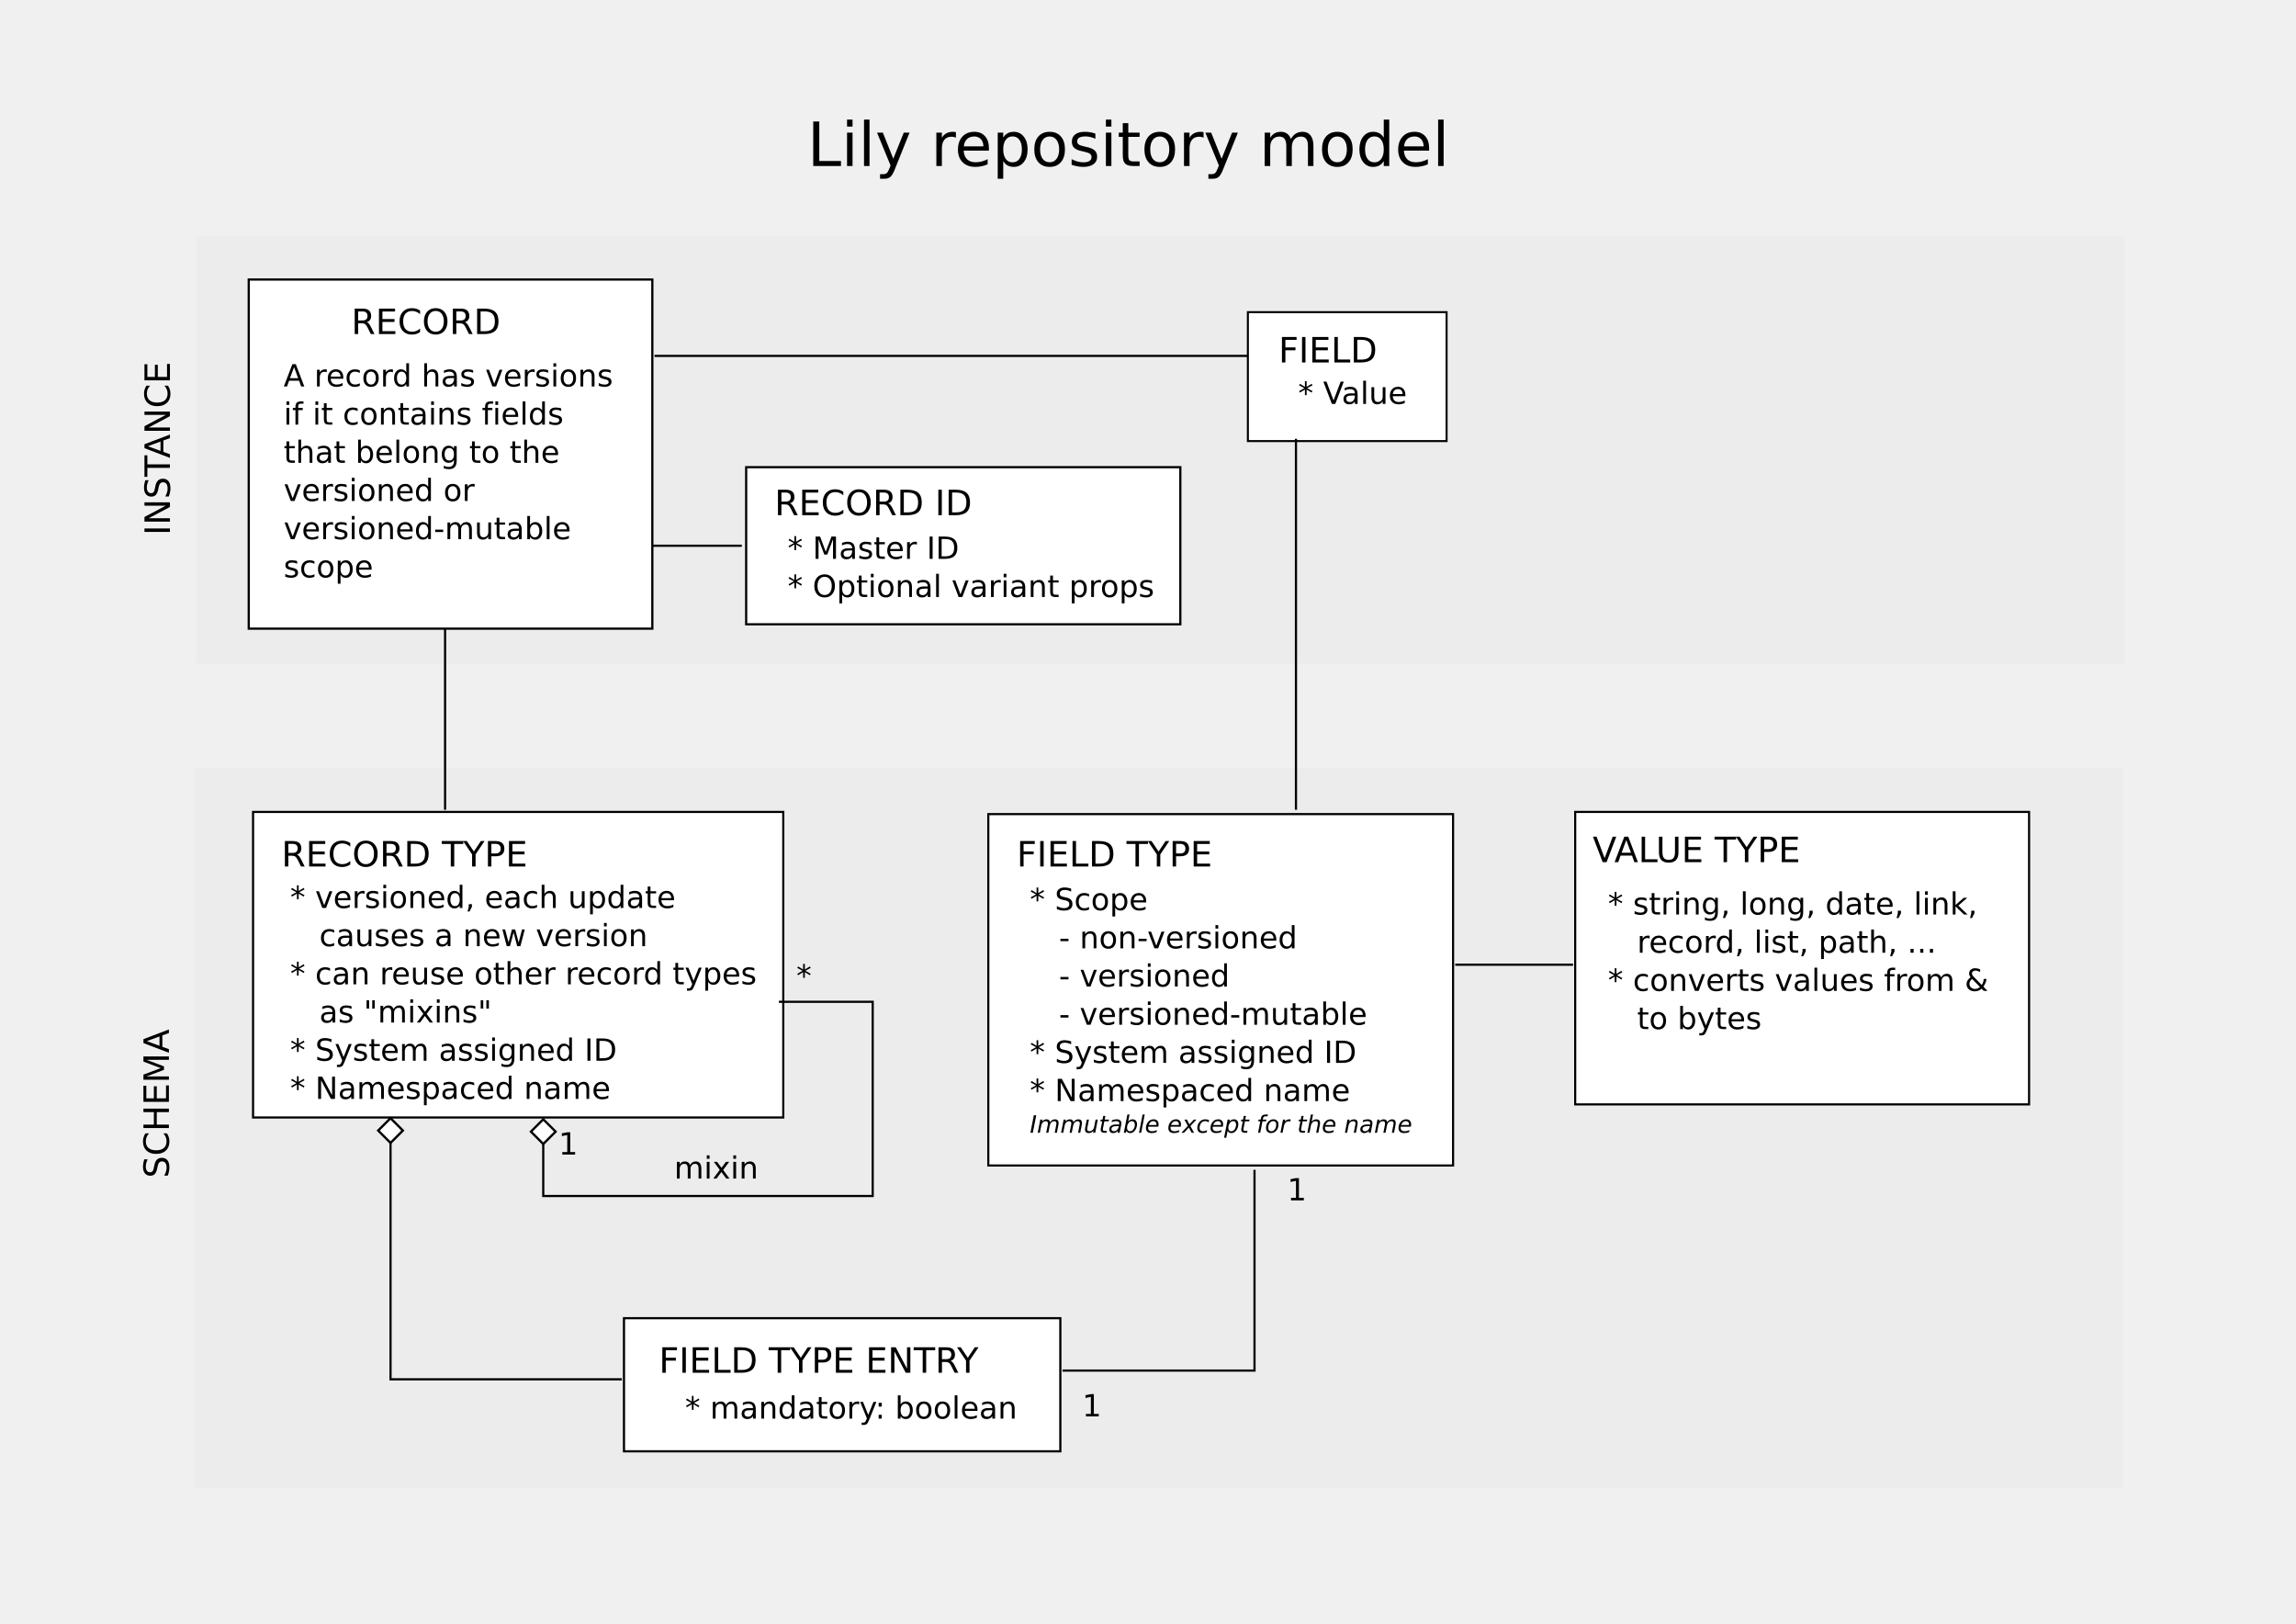
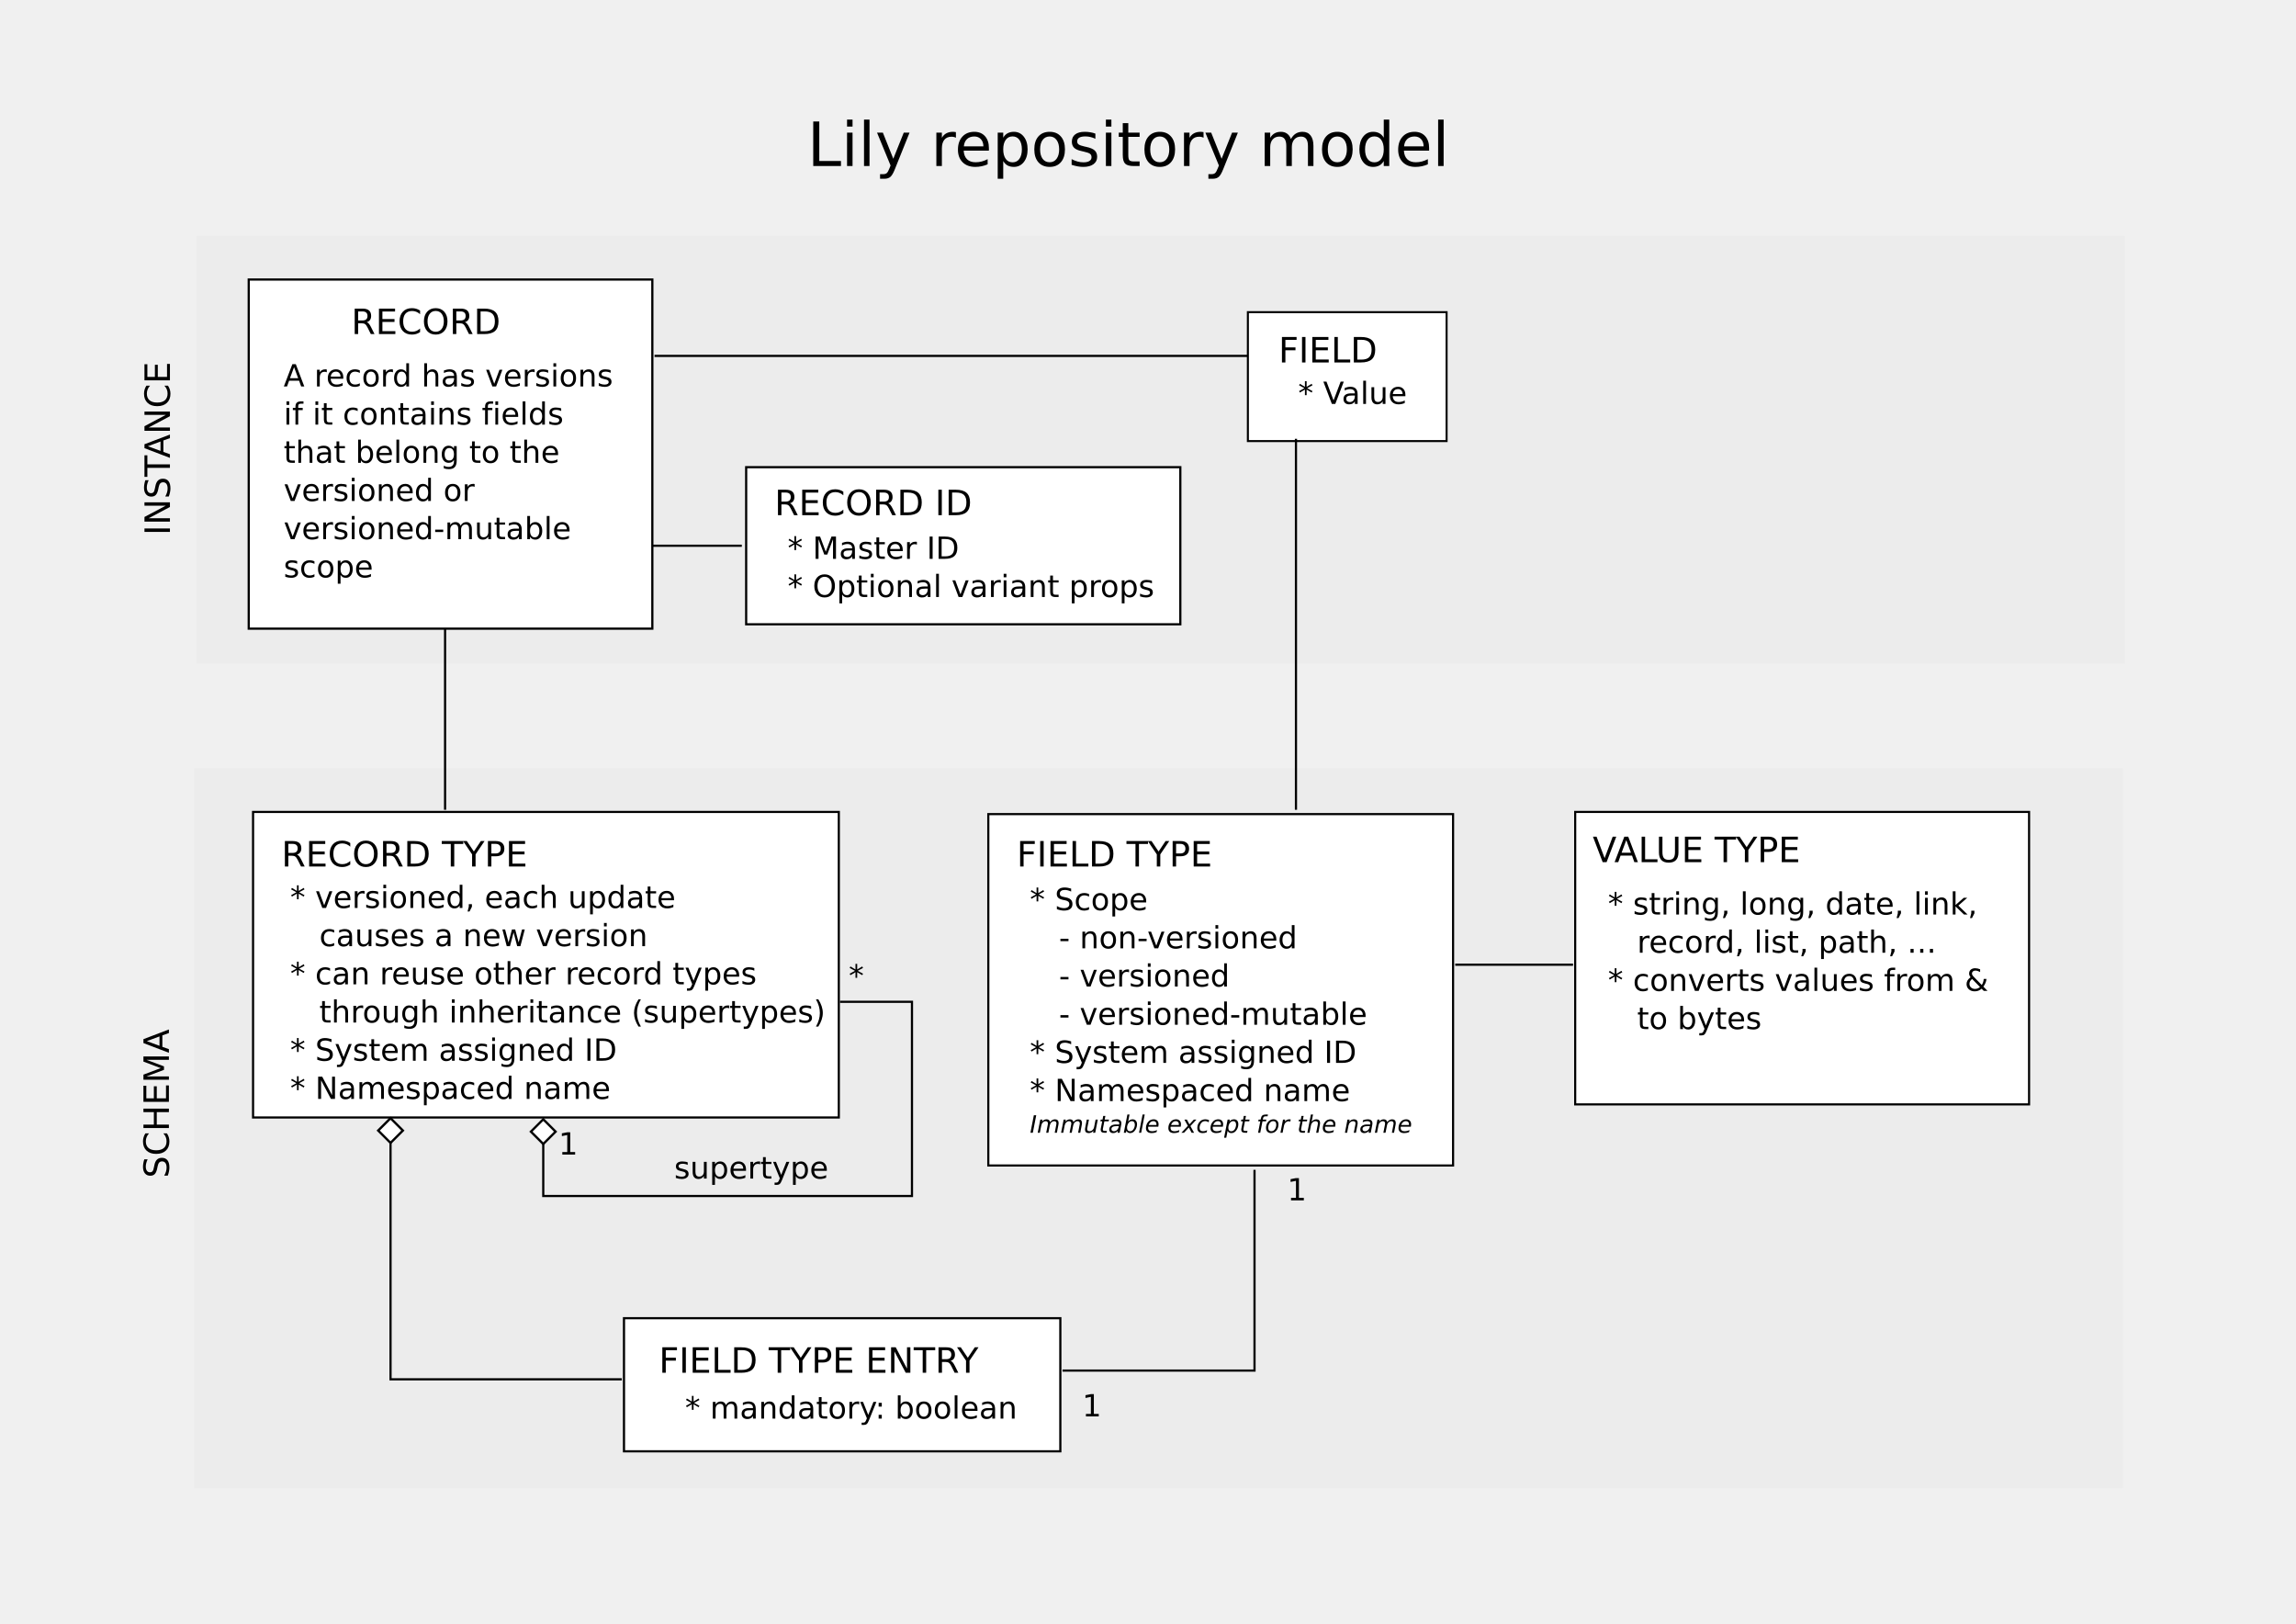
<svg xmlns="http://www.w3.org/2000/svg" width="1052.362" height="744.094" id="svg4011" version="1.1">
  <defs id="defs4013">
    <marker orient="auto" refY="0.0" refX="0.0" id="EmptyDiamondL" style="overflow:visible">
      <path id="path4734" d="M 0,-7.071 L -7.071,0 L 0,7.071 L 7.071,0 L 0,-7.071 z " style="fill-rule:evenodd;fill:#FFFFFF;stroke:#000000;stroke-width:1.0pt;marker-start:none" transform="scale(0.8)" />
    </marker>
  </defs>
  <g id="layer2" />
  <g id="layer1" transform="translate(0,-308.2677)">
    <rect y="660.362" x="89" height="330" width="884" id="rect5359" style="fill:#ececec;fill-opacity:1;stroke:#000000;stroke-width:0;stroke-miterlimit:4;stroke-opacity:1;stroke-dasharray:none;stroke-dashoffset:0" />
    <rect style="fill:#ececec;fill-opacity:1;stroke:#000000;stroke-width:0;stroke-miterlimit:4;stroke-opacity:1;stroke-dasharray:none;stroke-dashoffset:0" id="rect5357" width="884" height="196" x="90" y="416.362" />
    <rect style="fill:#ffffff;stroke:#000000;stroke-width:0.97;stroke-miterlimit:4;stroke-opacity:1;stroke-dasharray:none" id="rect5318" width="208.03" height="134.03" x="721.985" y="680.347" />
    <rect style="fill:#ffffff;stroke:#000000;stroke-width:1;stroke-miterlimit:4;stroke-opacity:1;stroke-dasharray:none" id="rect5094" width="200" height="61" x="286" y="912.362" />
    <rect style="fill:#ffffff;stroke:#000000;stroke-width:0.973;stroke-miterlimit:4;stroke-opacity:1;stroke-dasharray:none" id="rect5084" width="213.027" height="161.027" x="452.987" y="681.349" />
    <rect style="fill:#ffffff;stroke:#000000;stroke-width:1.009;stroke-miterlimit:4;stroke-opacity:1;stroke-dasharray:none" id="rect5343" width="184.991" height="159.991" x="114.005" y="436.367" />
    <text xml:space="preserve" style="font-size:40px;font-style:normal;font-weight:normal;fill:#000000;fill-opacity:1;stroke:none;font-family:Bitstream Vera Sans" x="161" y="461.362" id="text4021">
      <tspan id="tspan4023" x="161" y="461.362" style="font-size:16px">RECORD</tspan>
    </text>
    <text xml:space="preserve" style="font-size:14px;font-style:normal;font-weight:normal;fill:#000000;fill-opacity:1;stroke:none;font-family:Bitstream Vera Sans" x="130" y="485.362" id="text4025">
      <tspan id="tspan4027" x="130" y="485.362">A record has versions</tspan>
      <tspan x="130" y="502.862" id="tspan4029">if it contains fields</tspan>
      <tspan x="130" y="520.362" id="tspan4031">that belong to the</tspan>
      <tspan x="130" y="537.862" id="tspan5339">versioned or</tspan>
      <tspan x="130" y="555.362" id="tspan5341">versioned-mutable</tspan>
      <tspan x="130" y="572.862" id="tspan4033">scope</tspan>
    </text>
    <rect style="fill:#ffffff;stroke:#000000;stroke-width:0.92;stroke-miterlimit:4;stroke-opacity:1;stroke-dasharray:none" id="rect5345" width="91.08" height="59.08" x="571.96" y="451.322" />
    <text id="text4035" y="474.362" x="586" style="font-size:40px;font-style:normal;font-weight:normal;fill:#000000;fill-opacity:1;stroke:none;font-family:Bitstream Vera Sans" xml:space="preserve">
      <tspan style="font-size:16px" y="474.362" x="586" id="tspan4037">FIELD</tspan>
    </text>
    <rect style="fill:#ffffff;stroke:#000000;stroke-opacity:1" id="rect5329" width="199" height="72" x="342" y="522.362" />
    <text xml:space="preserve" style="font-size:40px;font-style:normal;font-weight:normal;fill:#000000;fill-opacity:1;stroke:none;font-family:Bitstream Vera Sans" x="355" y="544.362" id="text4039">
      <tspan id="tspan4041" x="355" y="544.362" style="font-size:16px">RECORD ID</tspan>
    </text>
    <text xml:space="preserve" style="font-size:14px;font-style:normal;font-weight:normal;fill:#000000;fill-opacity:1;stroke:none;font-family:Bitstream Vera Sans" x="595" y="493.362" id="text4043">
      <tspan id="tspan4045" x="595" y="493.362">* Value</tspan>
    </text>
    <text xml:space="preserve" style="font-size:14px;font-style:normal;font-weight:normal;fill:#000000;fill-opacity:1;stroke:none;font-family:Bitstream Vera Sans" x="361" y="564.362" id="text4047">
      <tspan id="tspan4049" x="361" y="564.362">* Master ID</tspan>
      <tspan x="361" y="581.862" id="tspan4051">* Optional variant props</tspan>
    </text>
-     <rect style="fill:#ffffff;stroke:#000000;stroke-width:0.984;stroke-opacity:1" id="rect4087" width="243.016" height="140.016" x="115.992" y="680.354" />
+     <rect style="fill:#ffffff;stroke:#000000;stroke-width:0.984;stroke-opacity:1" id="rect4087" width="268.472" height="140.016" x="115.992" y="680.354" />
    <text id="text4053" y="705.362" x="129" style="font-size:40px;font-style:normal;font-weight:normal;fill:#000000;fill-opacity:1;stroke:none;font-family:Bitstream Vera Sans" xml:space="preserve">
      <tspan style="font-size:16px" y="705.362" x="129" id="tspan4055">RECORD TYPE</tspan>
    </text>
    <text xml:space="preserve" style="font-size:40px;font-style:normal;font-weight:normal;fill:#000000;fill-opacity:1;stroke:none;font-family:Bitstream Vera Sans" x="466" y="705.362" id="text4057">
      <tspan id="tspan4059" x="466" y="705.362" style="font-size:16px">FIELD TYPE</tspan>
    </text>
    <text xml:space="preserve" style="font-size:14px;font-style:normal;font-weight:normal;fill:#000000;fill-opacity:1;stroke:none;font-family:Bitstream Vera Sans" x="472" y="725.362" id="text4061">
      <tspan id="tspan4063" x="472" y="725.362">* Scope</tspan>
      <tspan x="472" y="742.862" id="tspan4065">   - non-versioned</tspan>
      <tspan x="472" y="760.362" id="tspan4069">   - versioned</tspan>
      <tspan x="472" y="777.862" id="tspan4067">   - versioned-mutable</tspan>
      <tspan x="472" y="795.362" id="tspan4071">* System assigned ID</tspan>
      <tspan x="472" y="812.862" id="tspan4073">* Namespaced name</tspan>
      <tspan x="472" y="827.372" id="tspan4075" style="font-size:11px;font-style:italic;-inkscape-font-specification:AlArabiya Italic">Immutable except for the name</tspan>
    </text>
    <text xml:space="preserve" style="font-size:14px;font-style:normal;font-weight:normal;fill:#000000;fill-opacity:1;stroke:none;font-family:Bitstream Vera Sans" x="133" y="724.362" id="text4077">
      <tspan id="tspan4079" x="133" y="724.362">* versioned, each update</tspan>
      <tspan x="133" y="741.862" id="tspan4081">   causes a new version</tspan>
      <tspan x="133" y="759.362" id="tspan4083">* can reuse other record types</tspan>
-       <tspan x="133" y="776.862" id="tspan4085">   as "mixins"</tspan>
+       <tspan x="133" y="776.862" id="tspan4085">   through inheritance (supertypes)</tspan>
      <tspan x="133" y="794.362" id="tspan3569">* System assigned ID</tspan>
      <tspan x="133" y="811.862" id="tspan3571">* Namespaced name</tspan>
    </text>
-     <path style="fill:none;stroke:#000000;stroke-width:1px;stroke-linecap:butt;stroke-linejoin:miter;stroke-opacity:1;marker-start:url(#EmptyDiamondL)" d="m 249,826.862 0,29.5 151,0 0,-89 -43,0" id="path4622" />
+     <path style="fill:none;stroke:#000000;stroke-width:1px;stroke-linecap:butt;stroke-linejoin:miter;stroke-opacity:1;marker-start:url(#EmptyDiamondL)" d="m 249,826.862 0,29.5 169,0 0,-89 -33,0" id="path4622" />
    <text xml:space="preserve" style="font-size:14px;font-style:normal;font-weight:normal;fill:#000000;fill-opacity:1;stroke:none;font-family:Bitstream Vera Sans" x="256" y="837.362" id="text5072">
      <tspan id="tspan5074" x="256" y="837.362">1</tspan>
    </text>
-     <text xml:space="preserve" style="font-size:14px;font-style:normal;font-weight:normal;fill:#000000;fill-opacity:1;stroke:none;font-family:Bitstream Vera Sans" x="365" y="760.362" id="text5076">
-       <tspan id="tspan5078" x="365" y="760.362">*</tspan>
+     <text xml:space="preserve" style="font-size:14px;font-style:normal;font-weight:normal;fill:#000000;fill-opacity:1;stroke:none;font-family:Bitstream Vera Sans" x="389" y="760.362" id="text5076">
+       <tspan id="tspan5078" x="389" y="760.362">*</tspan>
    </text>
    <text xml:space="preserve" style="font-size:14px;font-style:normal;font-weight:normal;fill:#000000;fill-opacity:1;stroke:none;font-family:Bitstream Vera Sans" x="309" y="848.362" id="text5080">
-       <tspan id="tspan5082" x="309" y="848.362">mixin</tspan>
+       <tspan id="tspan5082" x="309" y="848.362">supertype</tspan>
    </text>
    <text xml:space="preserve" style="font-size:16px;font-style:normal;font-weight:normal;fill:#000000;fill-opacity:1;stroke:none;font-family:Bitstream Vera Sans" x="302" y="937.362" id="text5086">
      <tspan id="tspan5088" x="302" y="937.362">FIELD TYPE ENTRY</tspan>
    </text>
    <text xml:space="preserve" style="font-size:14px;font-style:normal;font-weight:normal;fill:#000000;fill-opacity:1;stroke:none;font-family:Bitstream Vera Sans" x="314" y="958.362" id="text5090">
      <tspan id="tspan5092" x="314" y="958.362">* mandatory: boolean</tspan>
    </text>
    <path style="fill:none;stroke:#000000;stroke-width:1px;stroke-linecap:butt;stroke-linejoin:miter;stroke-opacity:1;marker-start:url(#EmptyDiamondL)" d="m 179,826.362 0,114 106,0" id="path5096" />
    <path style="fill:none;stroke:#000000;stroke-width:1px;stroke-linecap:butt;stroke-linejoin:miter;stroke-opacity:1" d="m 487,936.362 88,0 0,-92" id="path5282" />
    <text xml:space="preserve" style="font-size:14px;font-style:normal;font-weight:normal;fill:#000000;fill-opacity:1;stroke:none;font-family:Bitstream Vera Sans" x="496" y="957.362" id="text5284">
      <tspan id="tspan5286" x="496" y="957.362">1</tspan>
    </text>
    <text xml:space="preserve" style="font-size:14px;font-style:normal;font-weight:normal;fill:#000000;fill-opacity:1;stroke:none;font-family:Bitstream Vera Sans" x="590" y="858.362" id="text5288">
      <tspan id="tspan5290" x="590" y="858.362">1</tspan>
    </text>
    <text xml:space="preserve" style="font-size:16px;font-style:normal;font-weight:normal;fill:#000000;fill-opacity:1;stroke:none;font-family:Bitstream Vera Sans" x="730" y="703.362" id="text5292">
      <tspan id="tspan5294" x="730" y="703.362">VALUE TYPE</tspan>
    </text>
    <text xml:space="preserve" style="font-size:14px;font-style:normal;font-weight:normal;fill:#000000;fill-opacity:1;stroke:none;font-family:Bitstream Vera Sans" x="737" y="727.362" id="text5296">
      <tspan x="737" y="727.362" id="tspan5316">* string, long, date, link,</tspan>
      <tspan x="737" y="744.862" id="tspan3224">   record, list, path, ...</tspan>
      <tspan x="737" y="762.362" id="tspan5302">* converts values from &amp;</tspan>
      <tspan x="737" y="779.862" id="tspan5304">   to bytes</tspan>
    </text>
    <path style="fill:none;stroke:#000000;stroke-width:1px;stroke-linecap:butt;stroke-linejoin:miter;stroke-opacity:1" d="m 667,750.362 54,0" id="path5322" />
    <path style="fill:none;stroke:#000000;stroke-width:1px;stroke-linecap:butt;stroke-linejoin:miter;stroke-opacity:1" d="m 204,596.362 0,83" id="path5347" />
    <path style="fill:none;stroke:#000000;stroke-width:1px;stroke-linecap:butt;stroke-linejoin:miter;stroke-opacity:1" d="m 299,558.362 41,0" id="path5349" />
    <path style="fill:none;stroke:#000000;stroke-width:1px;stroke-linecap:butt;stroke-linejoin:miter;stroke-opacity:1" d="m 594,509.362 0,170" id="path5351" />
    <path style="fill:none;stroke:#000000;stroke-width:1px;stroke-linecap:butt;stroke-linejoin:miter;stroke-opacity:1" d="m 300,471.362 272,0" id="path5353" />
    <text xml:space="preserve" style="font-size:16px;font-style:normal;font-weight:normal;fill:#000000;fill-opacity:1;stroke:none;font-family:Bitstream Vera Sans" x="-553.6" y="77.887" id="text5361" transform="matrix(0,-1,1,0,0,0)">
      <tspan id="tspan5363" x="-553.6" y="77.887">INSTANCE</tspan>
    </text>
    <text xml:space="preserve" style="font-size:16px;font-style:normal;font-weight:normal;fill:#000000;fill-opacity:1;stroke:none;font-family:Bitstream Vera Sans" x="-848.128" y="77.414" id="text5365" transform="matrix(0,-1,1,0,0,0)">
      <tspan id="tspan5367" x="-848.128" y="77.414">SCHEMA</tspan>
    </text>
    <text xml:space="preserve" style="font-size:12px;font-style:normal;font-weight:normal;fill:#000000;fill-opacity:1;stroke:none;font-family:Bitstream Vera Sans" x="370" y="384.362" id="text3047">
      <tspan id="tspan3049" x="370" y="384.362" style="font-size:28px">Lily repository model</tspan>
    </text>
  </g>
</svg>
